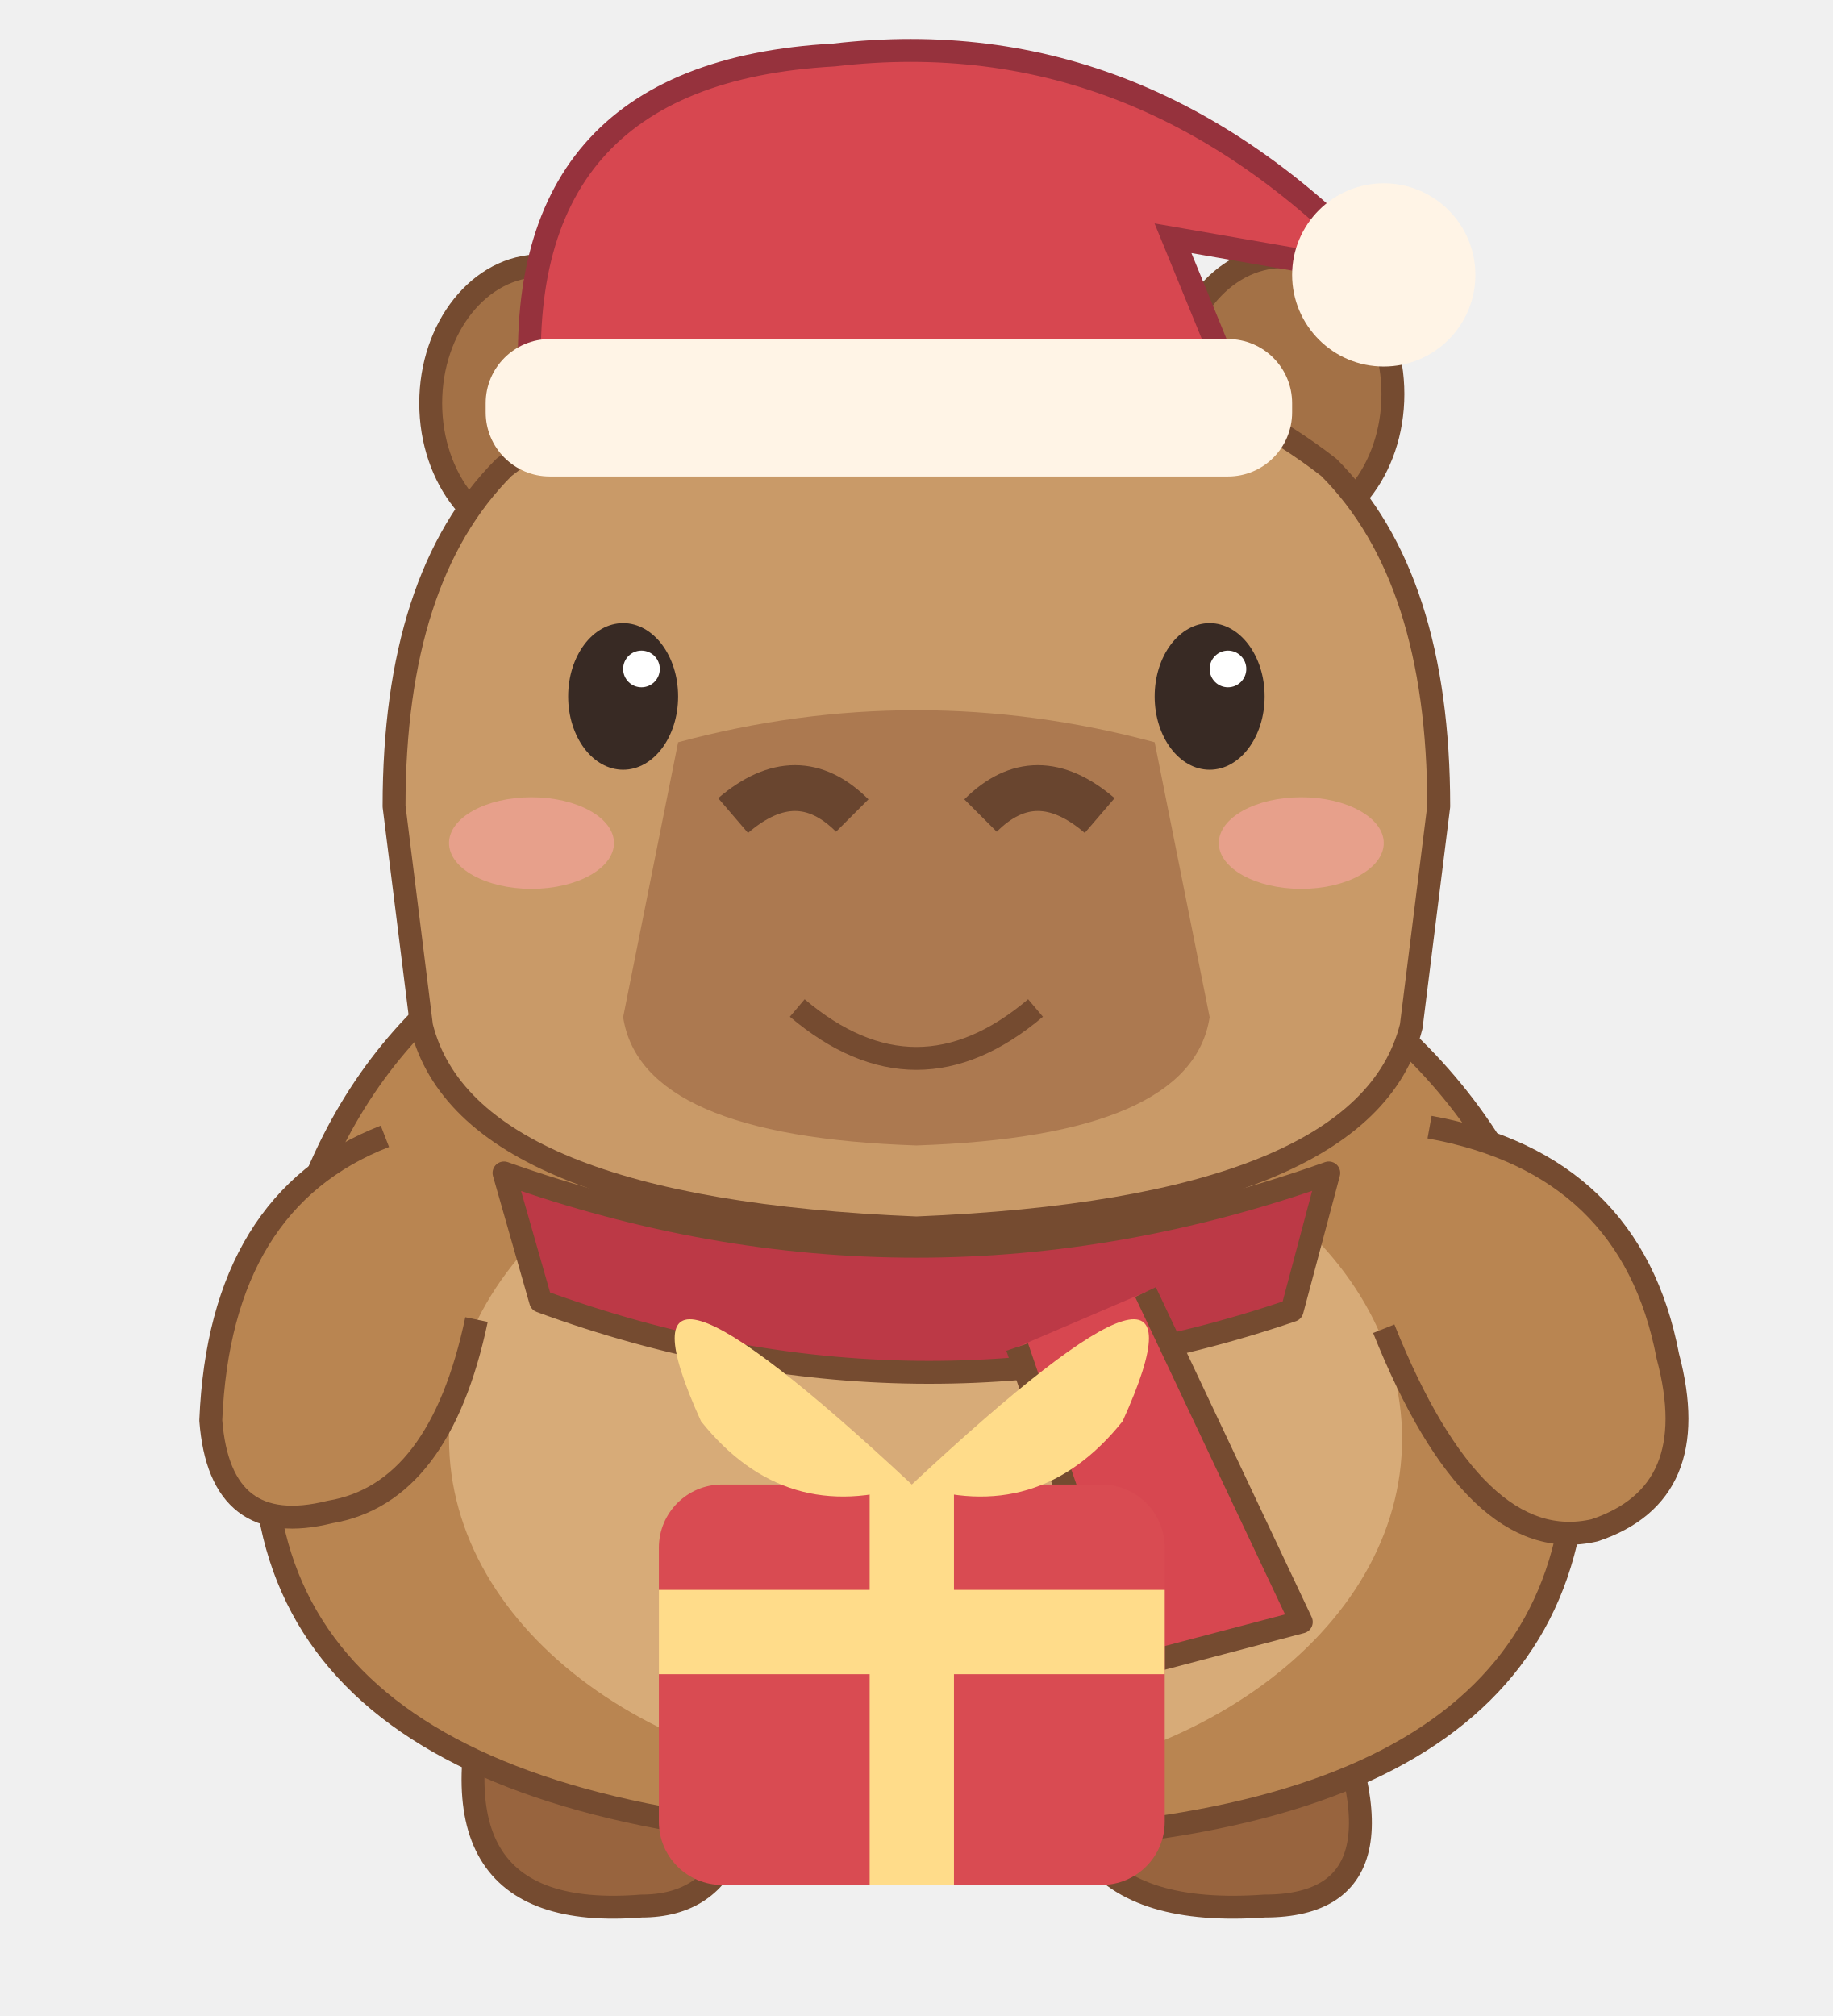
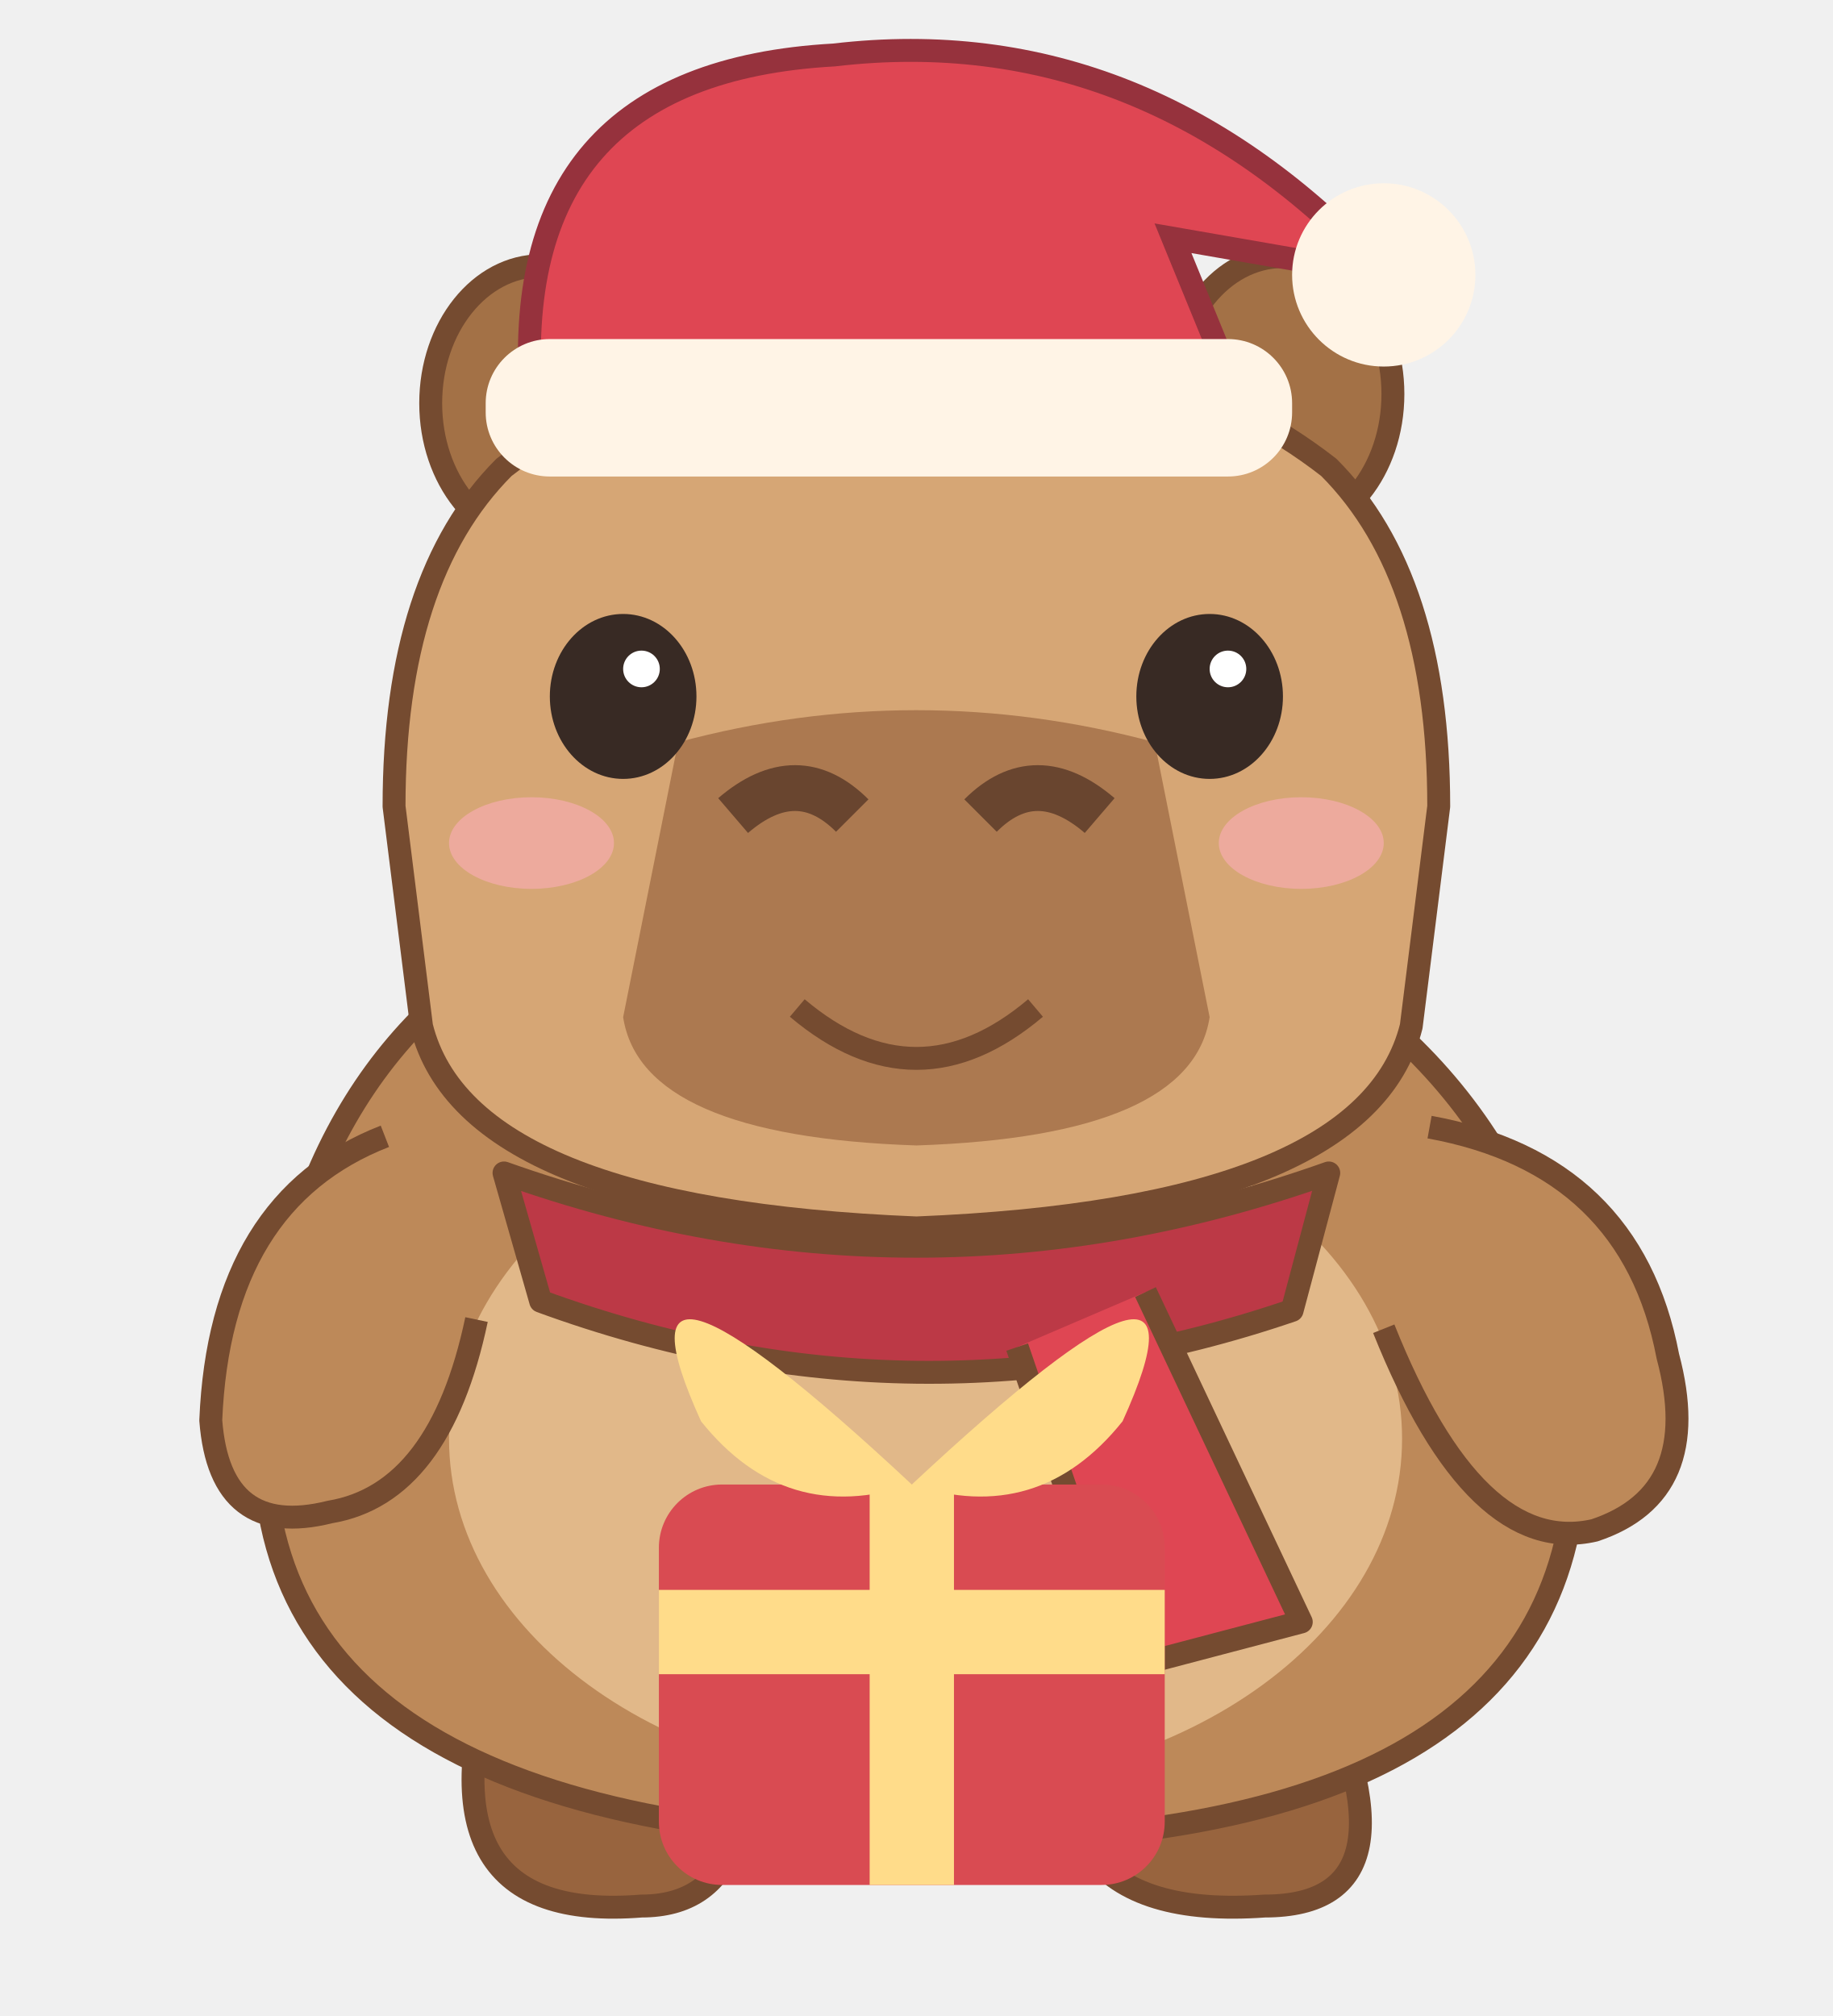
<svg xmlns="http://www.w3.org/2000/svg" viewBox="0 0 200 220">
  <g stroke="#754b30" stroke-width="2.5" stroke-linejoin="round">
    <path class="bt-step" d="M54 181Q45 210 70 208Q85 208 80 181Z" fill="#98643e" />
    <path class="bt-step2" d="M118 181Q110 210 138 208Q156 208 143 181Z" fill="#98643e" />
-     <path d="M62 100Q32 114 29 153Q25 199 99 201Q172 202 172 158Q171 120 137 102Z" fill="#b98551" />
-     <ellipse cx="101" cy="157" rx="52" ry="38" fill="#d7ab78" stroke="none" />
-     <path d="M42 124Q24 131 23 155Q24 168 36 165Q48 163 52 144" fill="#b98551" />
-     <path class="bt-wave" d="M156 123Q178 127 182 148Q186 163 174 167Q161 170 151 145" fill="#b98551" />
+     <path d="M62 100Q32 114 29 153Q25 199 99 201Q172 202 172 158Q171 120 137 102Z" fill="#bd8959" />
+     <ellipse cx="101" cy="157" rx="52" ry="38" fill="#e1b889" stroke="none" />
+     <path d="M42 124Q24 131 23 155Q24 168 36 165Q48 163 52 144" fill="#bd8959" />
+     <path class="bt-wave" d="M156 123Q178 127 182 148Q186 163 174 167Q161 170 151 145" fill="#bd8959" />
    <ellipse cx="59" cy="44" rx="12" ry="15" fill="#a37146" />
    <ellipse cx="140" cy="43" rx="12" ry="15" fill="#a37146" />
-     <path d="M55 51Q73 37 100 38Q127 37 145 51Q157 63 157 88L154 112Q149 132 100 134Q51 132 46 112L43 88Q43 63 55 51Z" fill="#c99a68" />
+     <path d="M55 51Q73 37 100 38Q127 37 145 51Q157 63 157 88L154 112Q149 132 100 134Q51 132 46 112L43 88Q43 63 55 51Z" fill="#d6a675" />
    <path d="M74 81Q100 74 126 81L132 111Q130 124 100 125Q70 124 68 111Z" fill="#ac7950" stroke="none" />
    <path d="M80 89Q87 83 93 89M107 89Q113 83 120 89" stroke="#69452f" stroke-width="5" fill="none" />
    <path d="M87 110Q100 121 113 110" fill="none" />
    <path d="M55 128Q100 144 145 128L141 143Q100 157 59 142Z" fill="#bc3946" />
-     <path d="M125 141L142 177L123 182L111 147" fill="#d74750" />
+     <path d="M125 141L142 177L123 182L111 147" fill="#df4653" />
  </g>
  <g fill="#382a24">
-     <ellipse cx="68" cy="76" rx="6" ry="8" />
-     <ellipse cx="132" cy="76" rx="6" ry="8" />
+     <ellipse cx="68" cy="76" rx="8" ry="9" />
+     <ellipse cx="132" cy="76" rx="8" ry="9" />
  </g>
  <g fill="white">
    <circle cx="70" cy="73" r="2" />
    <circle cx="134" cy="73" r="2" />
  </g>
-   <g fill="#e7a08b">
+   <g fill="#edaa9d">
    <ellipse cx="58" cy="92" rx="9" ry="5" />
    <ellipse cx="142" cy="92" rx="9" ry="5" />
  </g>
-   <path d="M58 44Q55 8 91 6Q125 2 151 30L128 26L137 48Z" fill="#d74750" stroke="#96323d" stroke-width="2.5" />
+   <path d="M58 44Q55 8 91 6Q125 2 151 30L128 26L137 48Z" fill="#df4653" stroke="#96323d" stroke-width="2.5" />
  <circle cx="151" cy="30" r="10" fill="#fff4e6" />
  <rect x="53" y="37" width="88" height="15" rx="7" fill="#fff4e6" />
  <g class="bt-hug">
    <g transform="translate(65 139) scale(2.3)">
      <rect x="3" y="10" width="24" height="19" rx="3" fill="#d94b52" />
      <path d="M15 10V29M3 17H27" stroke="#ffdc8a" stroke-width="4" />
      <path d="M15 10Q0 -4 5 7Q9 12 15 10Q30 -4 25 7Q21 12 15 10" fill="#ffdc8a" />
    </g>
  </g>
</svg>
